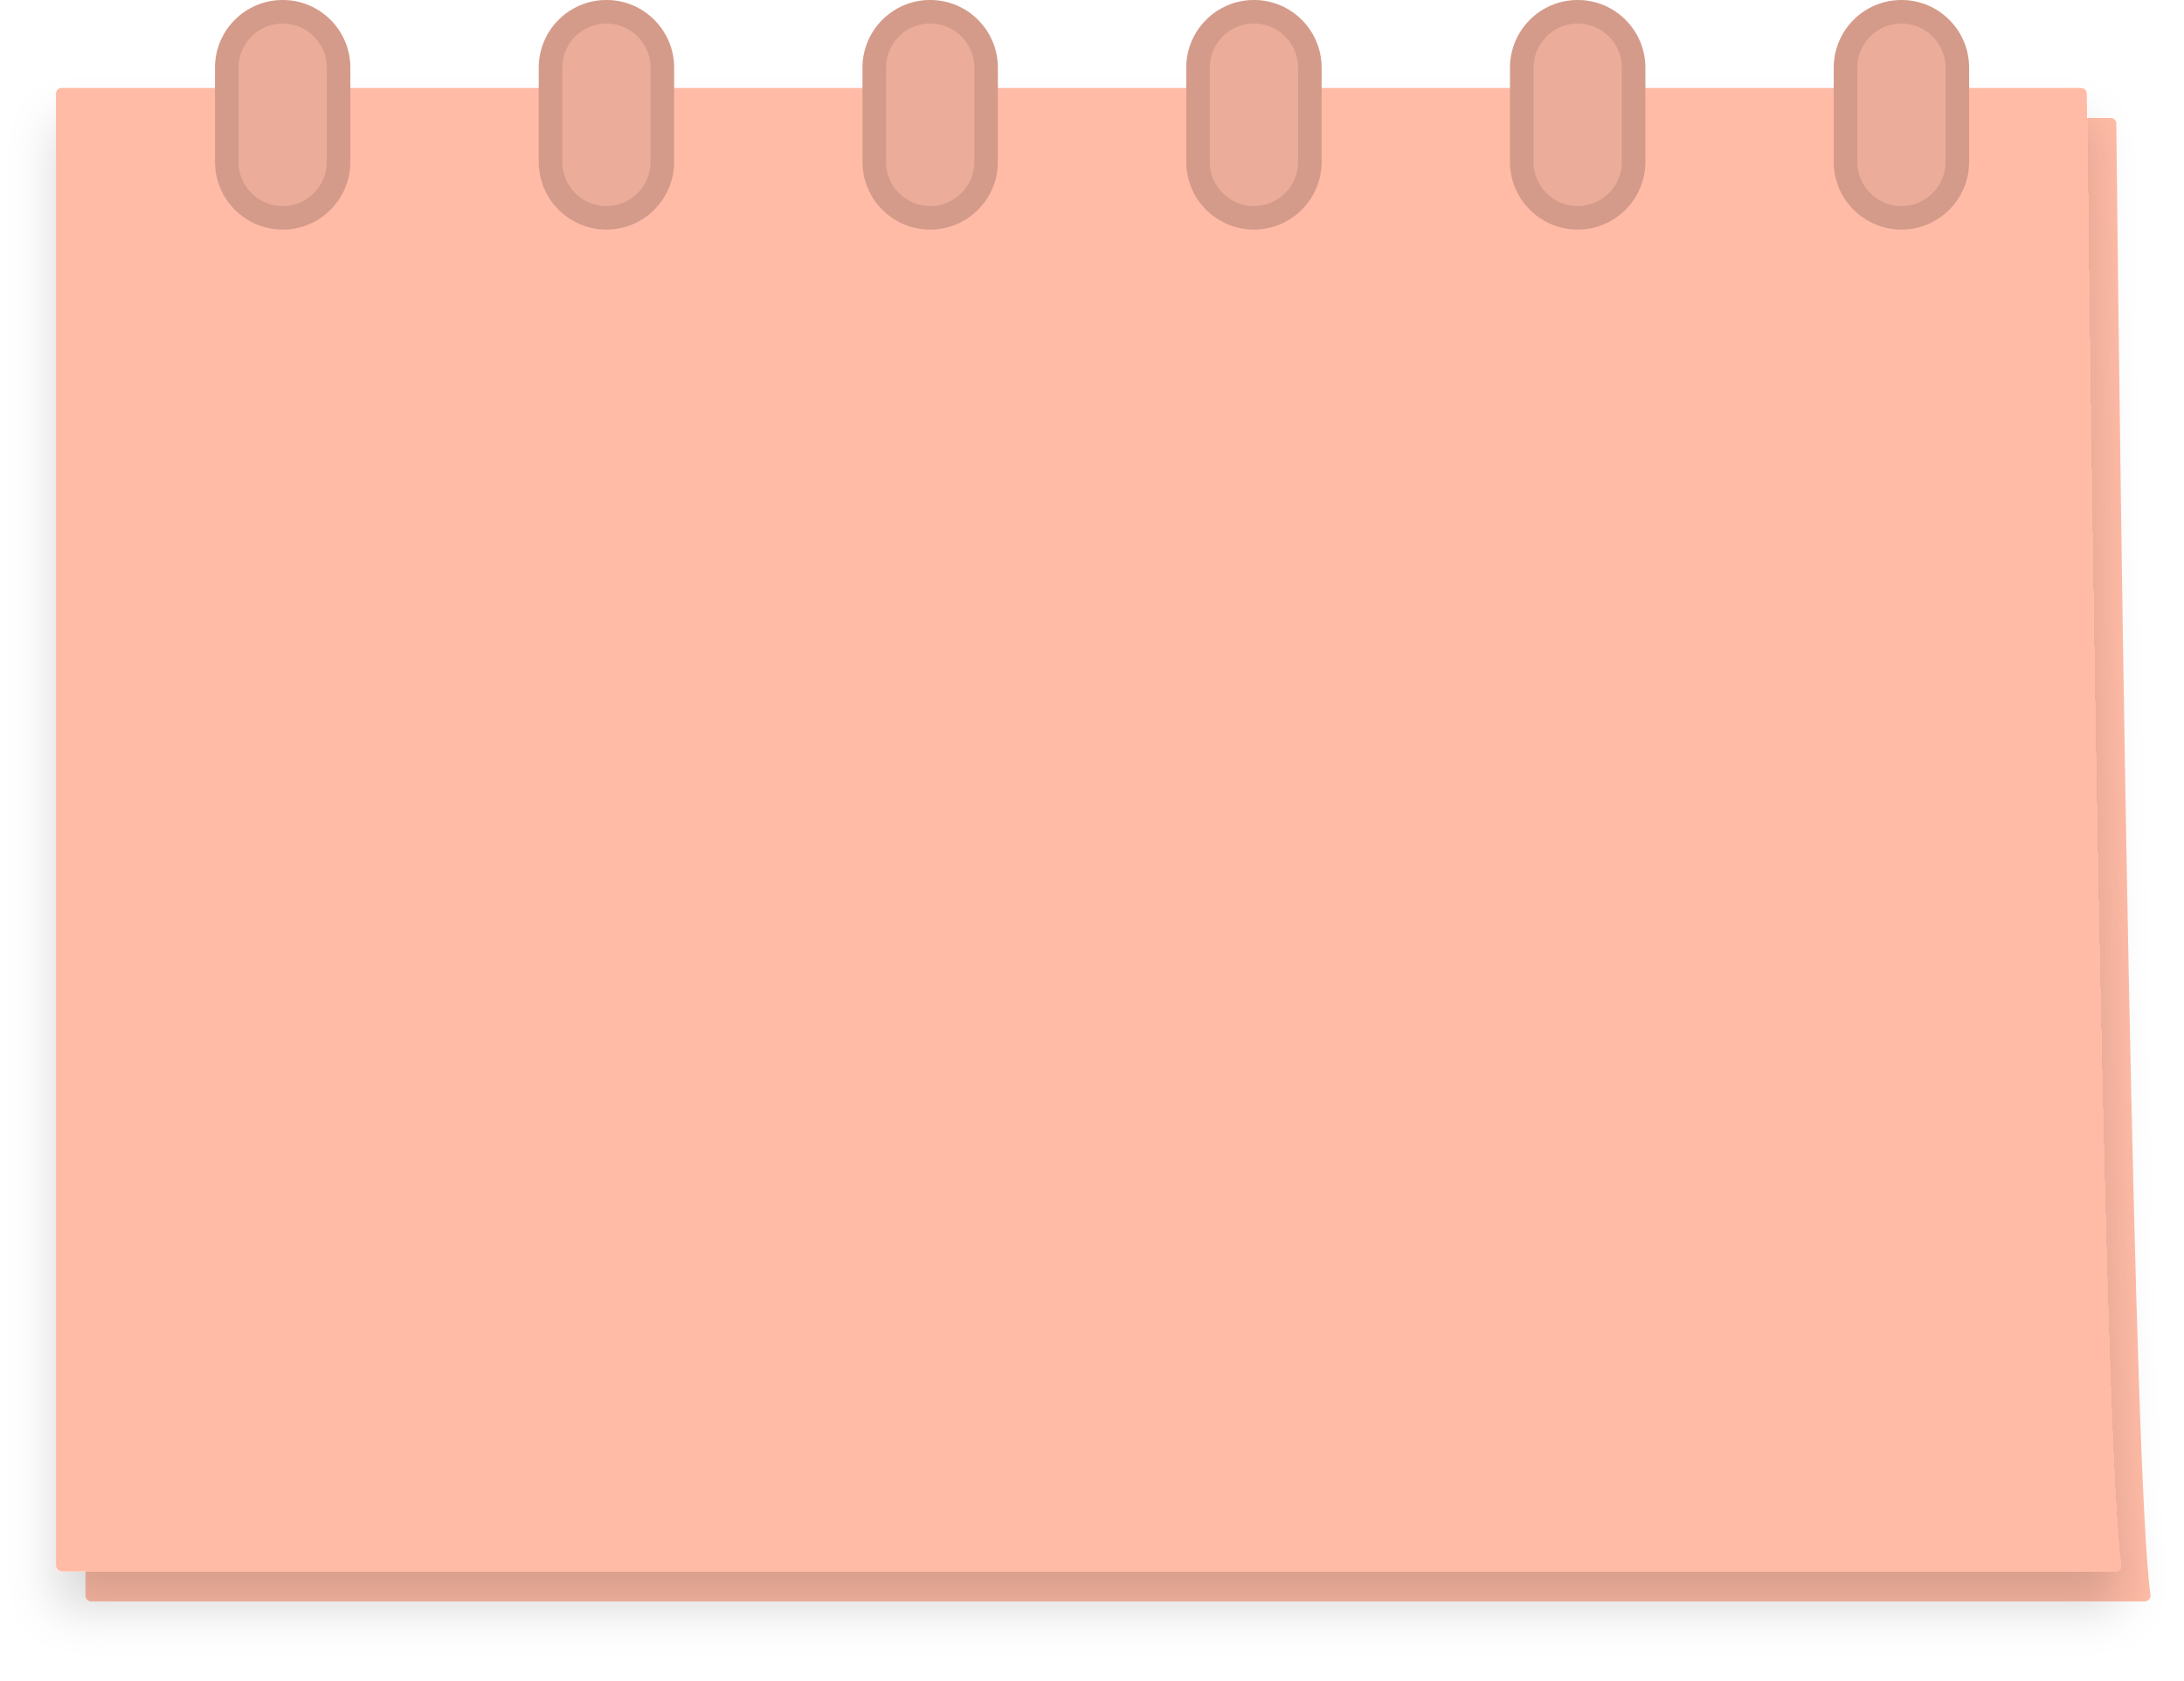
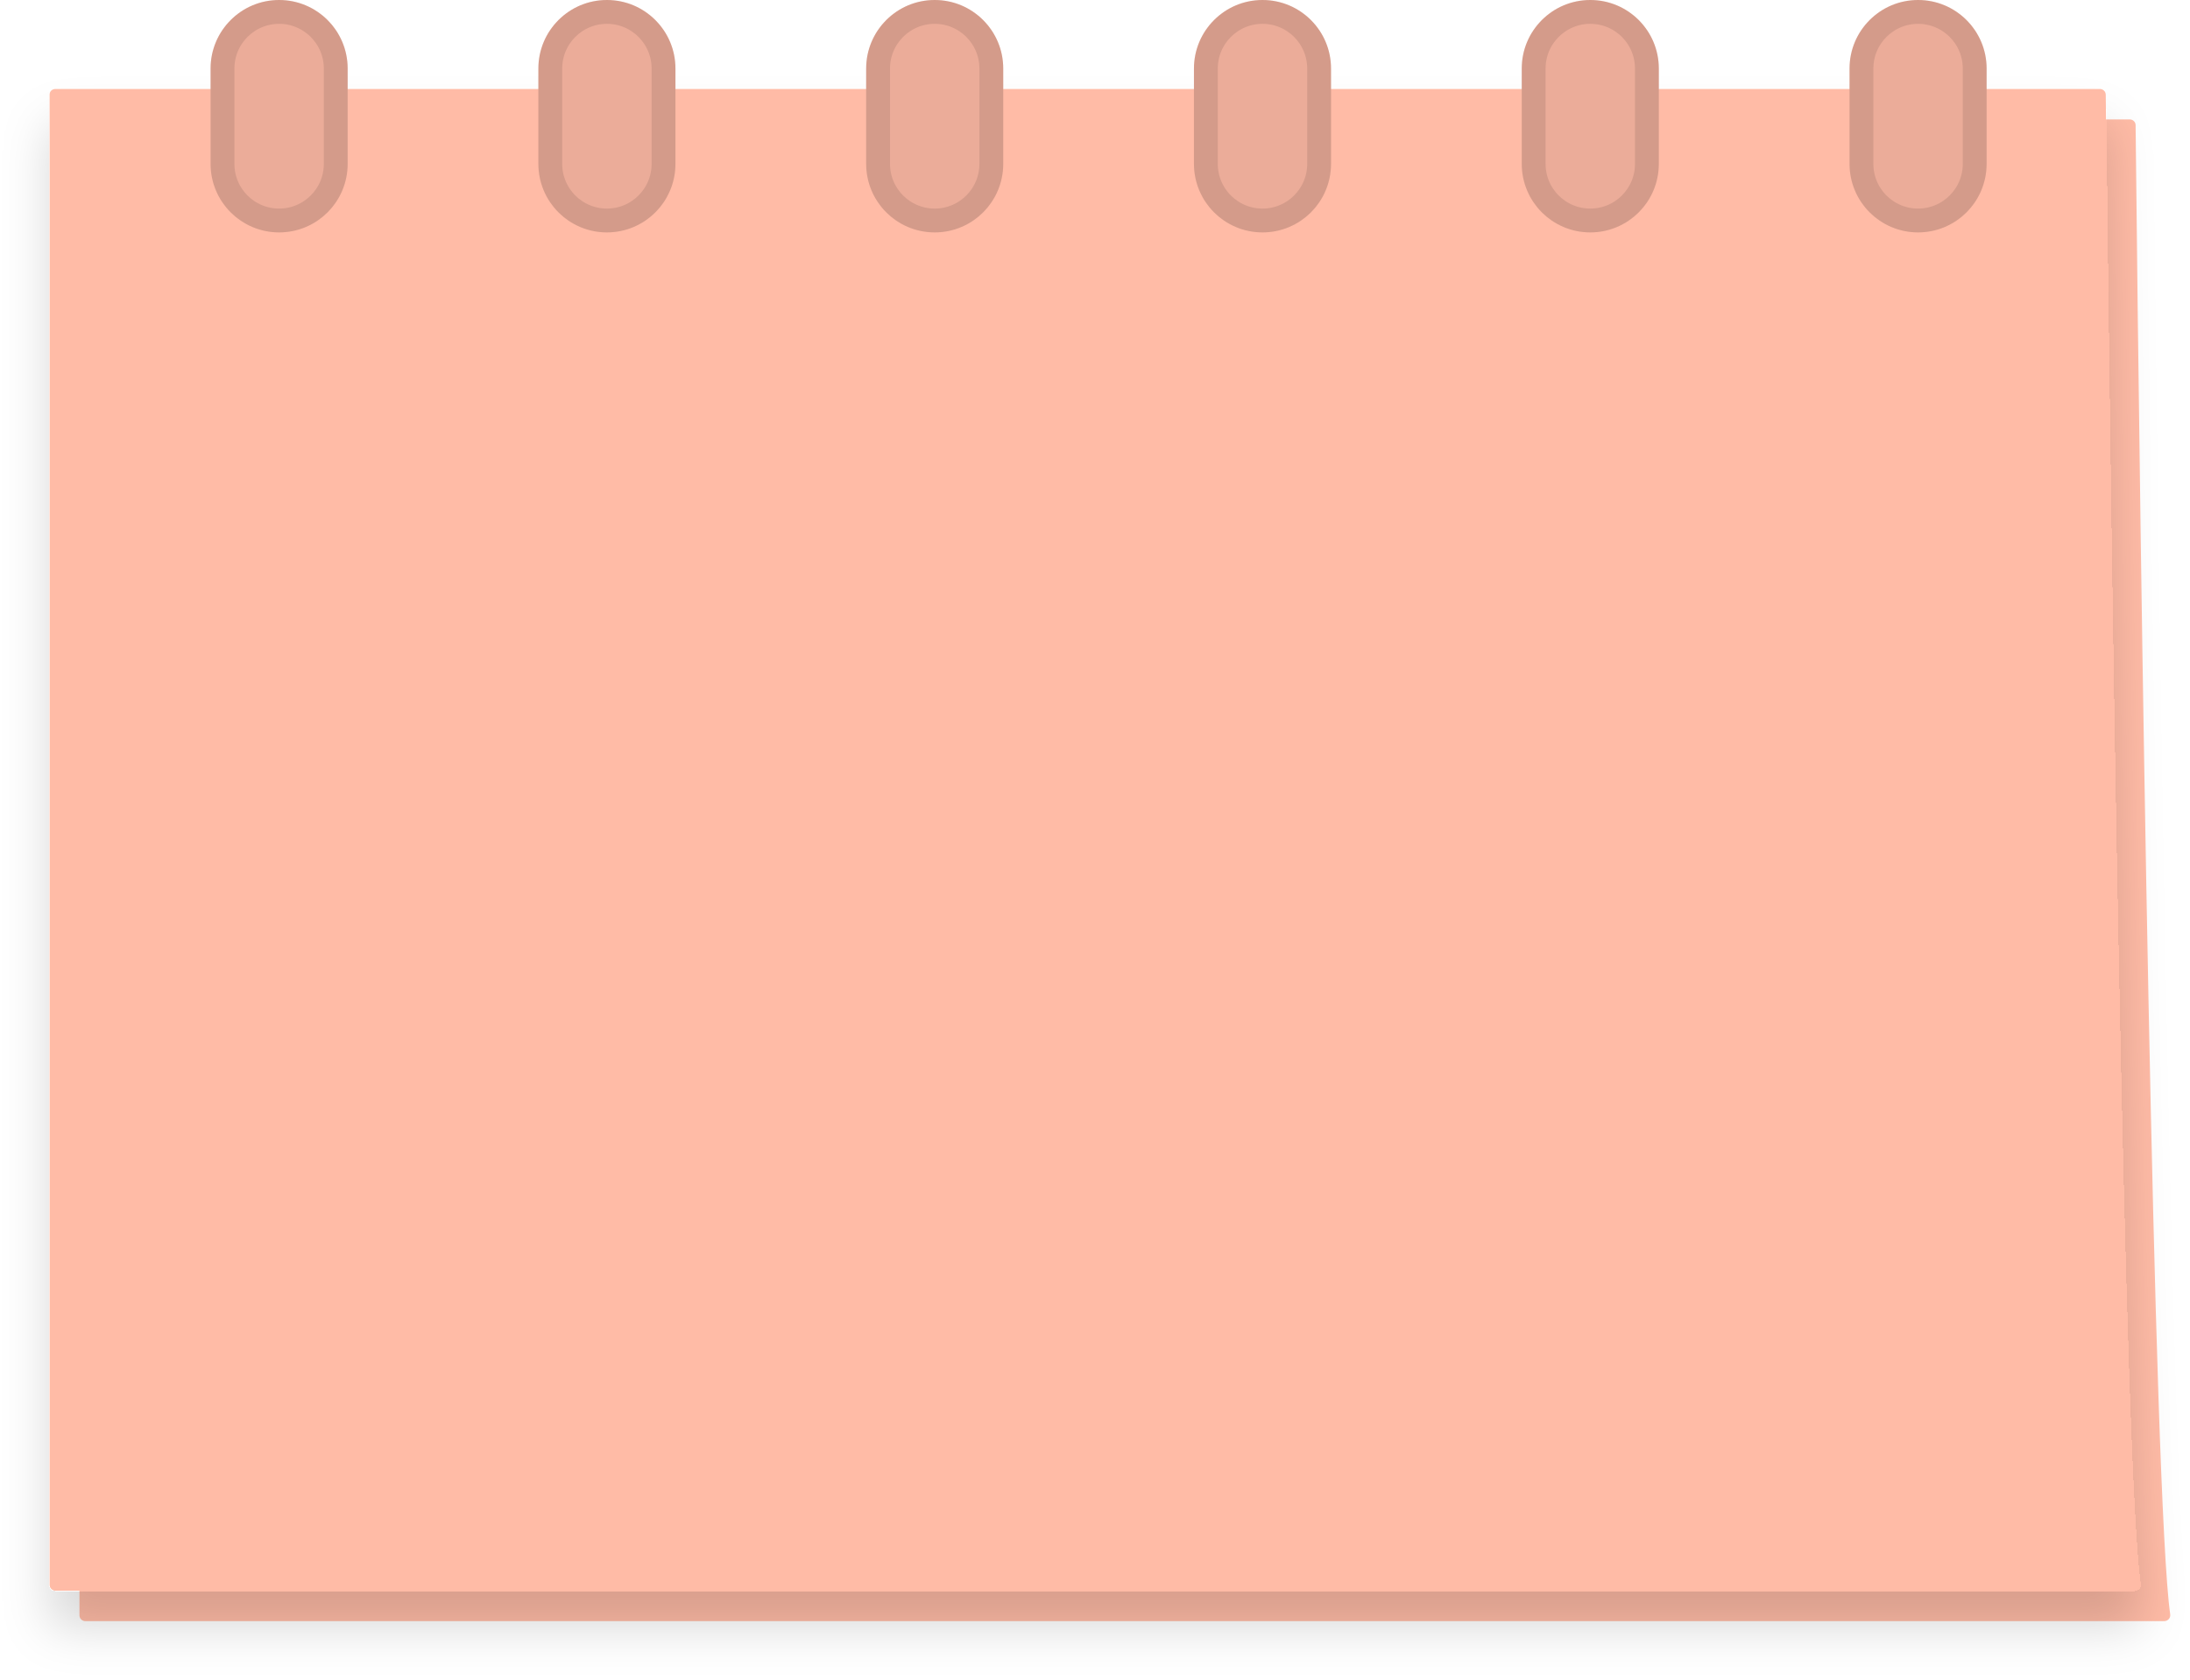
- <svg xmlns="http://www.w3.org/2000/svg" width="78" height="60" viewBox="0 0 78 60" fill="none">
-   <path d="M75.371 4.211H3.263C3.147 4.211 3.053 4.29 3.053 4.406V56.983C3.053 57.1 3.147 57.188 3.263 57.188H76.583C76.717 57.188 76.821 57.081 76.802 56.949C76.217 52.857 75.748 20.588 75.582 4.413C75.58 4.298 75.487 4.211 75.371 4.211Z" fill="#FFBBA6" />
-   <g filter="url(#filter0_d_756_14586)">
-     <path d="M74.318 3.141H2.21C2.094 3.141 2 3.22 2 3.336V55.913C2 56.029 2.094 56.118 2.21 56.118H75.53C75.664 56.118 75.768 56.011 75.749 55.879C75.164 51.787 74.695 19.517 74.528 3.343C74.527 3.228 74.433 3.141 74.318 3.141Z" fill="#FFBBA6" />
+ <svg xmlns="http://www.w3.org/2000/svg" width="309" height="237" viewBox="0 0 309 237" fill="none">
+   <path d="M300.485 16.849H12.053C11.588 16.849 11.212 17.165 11.212 17.63V227.939C11.212 228.403 11.588 228.758 12.053 228.758H305.331C305.866 228.758 306.283 228.331 306.207 227.801C303.867 211.435 301.991 82.356 301.325 17.659C301.32 17.198 300.946 16.849 300.485 16.849Z" fill="#FFBBA6" />
+   <g filter="url(#filter0_d_916_1840)">
+     <path d="M296.273 12.554H7.841C7.376 12.554 7 12.87 7 13.335V223.644C7 224.108 7.376 224.463 7.841 224.463H301.119C301.654 224.463 302.071 224.036 301.995 223.506C299.655 207.14 297.779 78.061 297.113 13.364C297.109 12.903 296.734 12.554 296.273 12.554Z" fill="#FFBBA6" />
  </g>
-   <rect x="7.678" width="4.835" height="8.199" rx="2.418" fill="#FFBBA6" />
-   <rect x="7.678" width="4.835" height="8.199" rx="2.418" fill="black" fill-opacity="0.08" />
-   <rect x="8.099" y="0.42" width="3.994" height="7.358" rx="1.997" stroke="black" stroke-opacity="0.1" stroke-width="0.841" />
-   <rect x="19.241" width="4.835" height="8.199" rx="2.418" fill="#FFBBA6" />
-   <rect x="19.241" width="4.835" height="8.199" rx="2.418" fill="black" fill-opacity="0.08" />
-   <rect x="19.661" y="0.42" width="3.994" height="7.358" rx="1.997" stroke="black" stroke-opacity="0.1" stroke-width="0.841" />
-   <rect x="30.803" width="4.835" height="8.199" rx="2.418" fill="#FFBBA6" />
-   <rect x="30.803" width="4.835" height="8.199" rx="2.418" fill="black" fill-opacity="0.08" />
-   <rect x="31.224" y="0.42" width="3.994" height="7.358" rx="1.997" stroke="black" stroke-opacity="0.1" stroke-width="0.841" />
-   <rect x="42.366" width="4.835" height="8.199" rx="2.418" fill="#FFBBA6" />
-   <rect x="42.366" width="4.835" height="8.199" rx="2.418" fill="black" fill-opacity="0.08" />
-   <rect x="42.786" y="0.42" width="3.994" height="7.358" rx="1.997" stroke="black" stroke-opacity="0.1" stroke-width="0.841" />
-   <rect x="53.928" width="4.835" height="8.199" rx="2.418" fill="#FFBBA6" />
-   <rect x="53.928" width="4.835" height="8.199" rx="2.418" fill="black" fill-opacity="0.08" />
-   <rect x="54.349" y="0.42" width="3.994" height="7.358" rx="1.997" stroke="black" stroke-opacity="0.1" stroke-width="0.841" />
-   <rect x="65.491" width="4.835" height="8.199" rx="2.418" fill="#FFBBA6" />
-   <rect x="65.491" width="4.835" height="8.199" rx="2.418" fill="black" fill-opacity="0.08" />
-   <rect x="65.911" y="0.42" width="3.994" height="7.358" rx="1.997" stroke="black" stroke-opacity="0.1" stroke-width="0.841" />
+   <rect x="29.712" width="19.341" height="32.795" rx="9.67" fill="#FFBBA6" />
+   <rect x="29.712" width="19.341" height="32.795" rx="9.67" fill="black" fill-opacity="0.08" />
+   <rect x="31.394" y="1.682" width="15.977" height="29.432" rx="7.989" stroke="black" stroke-opacity="0.1" stroke-width="3.364" />
+   <rect x="75.962" width="19.341" height="32.795" rx="9.67" fill="#FFBBA6" />
+   <rect x="75.962" width="19.341" height="32.795" rx="9.67" fill="black" fill-opacity="0.08" />
+   <rect x="77.644" y="1.682" width="15.977" height="29.432" rx="7.989" stroke="black" stroke-opacity="0.1" stroke-width="3.364" />
+   <rect x="122.212" width="19.341" height="32.795" rx="9.67" fill="#FFBBA6" />
+   <rect x="122.212" width="19.341" height="32.795" rx="9.67" fill="black" fill-opacity="0.08" />
+   <rect x="123.894" y="1.682" width="15.977" height="29.432" rx="7.989" stroke="black" stroke-opacity="0.1" stroke-width="3.364" />
+   <rect x="168.462" width="19.341" height="32.795" rx="9.67" fill="#FFBBA6" />
+   <rect x="168.462" width="19.341" height="32.795" rx="9.67" fill="black" fill-opacity="0.08" />
+   <rect x="170.144" y="1.682" width="15.977" height="29.432" rx="7.989" stroke="black" stroke-opacity="0.1" stroke-width="3.364" />
+   <rect x="214.712" width="19.341" height="32.795" rx="9.67" fill="#FFBBA6" />
+   <rect x="214.712" width="19.341" height="32.795" rx="9.67" fill="black" fill-opacity="0.08" />
+   <rect x="216.394" y="1.682" width="15.977" height="29.432" rx="7.989" stroke="black" stroke-opacity="0.1" stroke-width="3.364" />
+   <rect x="260.962" width="19.341" height="32.795" rx="9.67" fill="#FFBBA6" />
+   <rect x="260.962" width="19.341" height="32.795" rx="9.67" fill="black" fill-opacity="0.08" />
+   <rect x="262.644" y="1.682" width="15.977" height="29.432" rx="7.989" stroke="black" stroke-opacity="0.1" stroke-width="3.364" />
  <defs>
-     <filter id="filter0_d_756_14586" x="0.318" y="2.72" width="77.115" height="56.34" filterUnits="userSpaceOnUse" color-interpolation-filters="sRGB">
+     <filter id="filter0_d_916_1840" x="0.273" y="10.872" width="308.458" height="225.364" filterUnits="userSpaceOnUse" color-interpolation-filters="sRGB">
      <feFlood flood-opacity="0" result="BackgroundImageFix" />
      <feColorMatrix in="SourceAlpha" type="matrix" values="0 0 0 0 0 0 0 0 0 0 0 0 0 0 0 0 0 0 127 0" result="hardAlpha" />
-       <feOffset dy="1.261" />
-       <feGaussianBlur stdDeviation="0.841" />
+       <feOffset dy="5.045" />
+       <feGaussianBlur stdDeviation="3.364" />
      <feComposite in2="hardAlpha" operator="out" />
      <feColorMatrix type="matrix" values="0 0 0 0 0 0 0 0 0 0 0 0 0 0 0 0 0 0 0.15 0" />
-       <feBlend mode="normal" in2="BackgroundImageFix" result="effect1_dropShadow_756_14586" />
-       <feBlend mode="normal" in="SourceGraphic" in2="effect1_dropShadow_756_14586" result="shape" />
+       <feBlend mode="normal" in2="BackgroundImageFix" result="effect1_dropShadow_916_1840" />
+       <feBlend mode="normal" in="SourceGraphic" in2="effect1_dropShadow_916_1840" result="shape" />
    </filter>
  </defs>
</svg>
